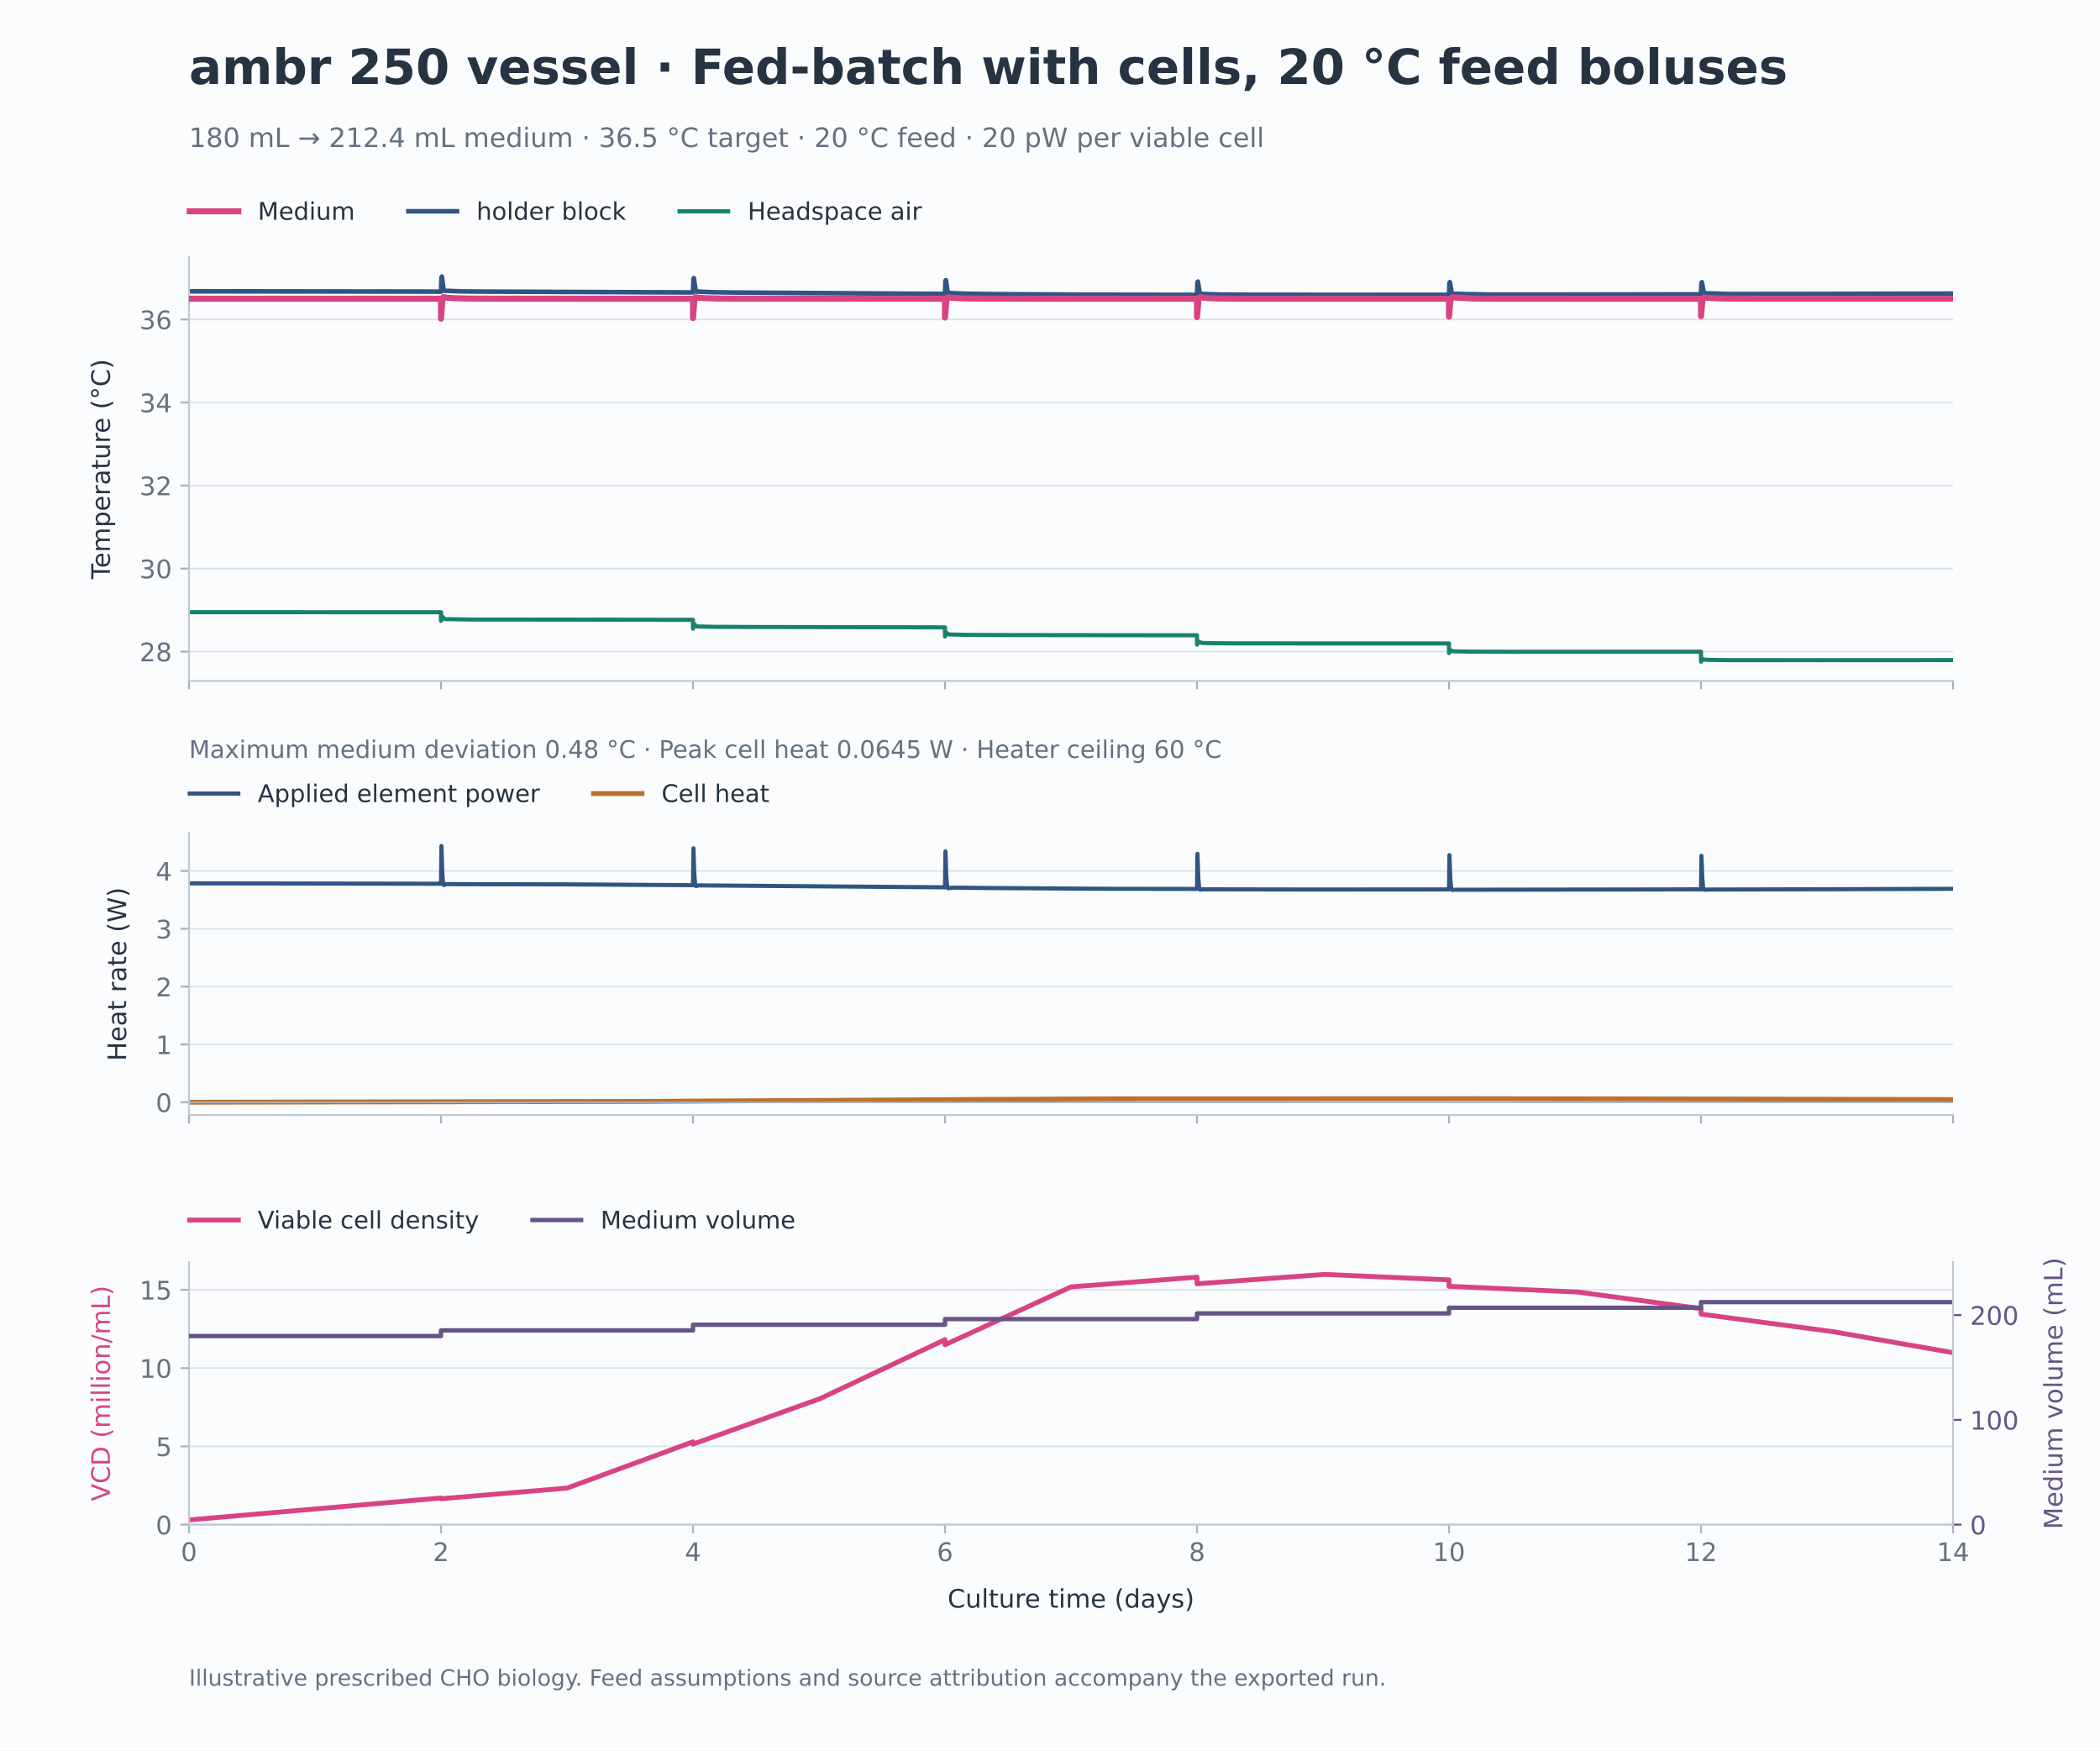
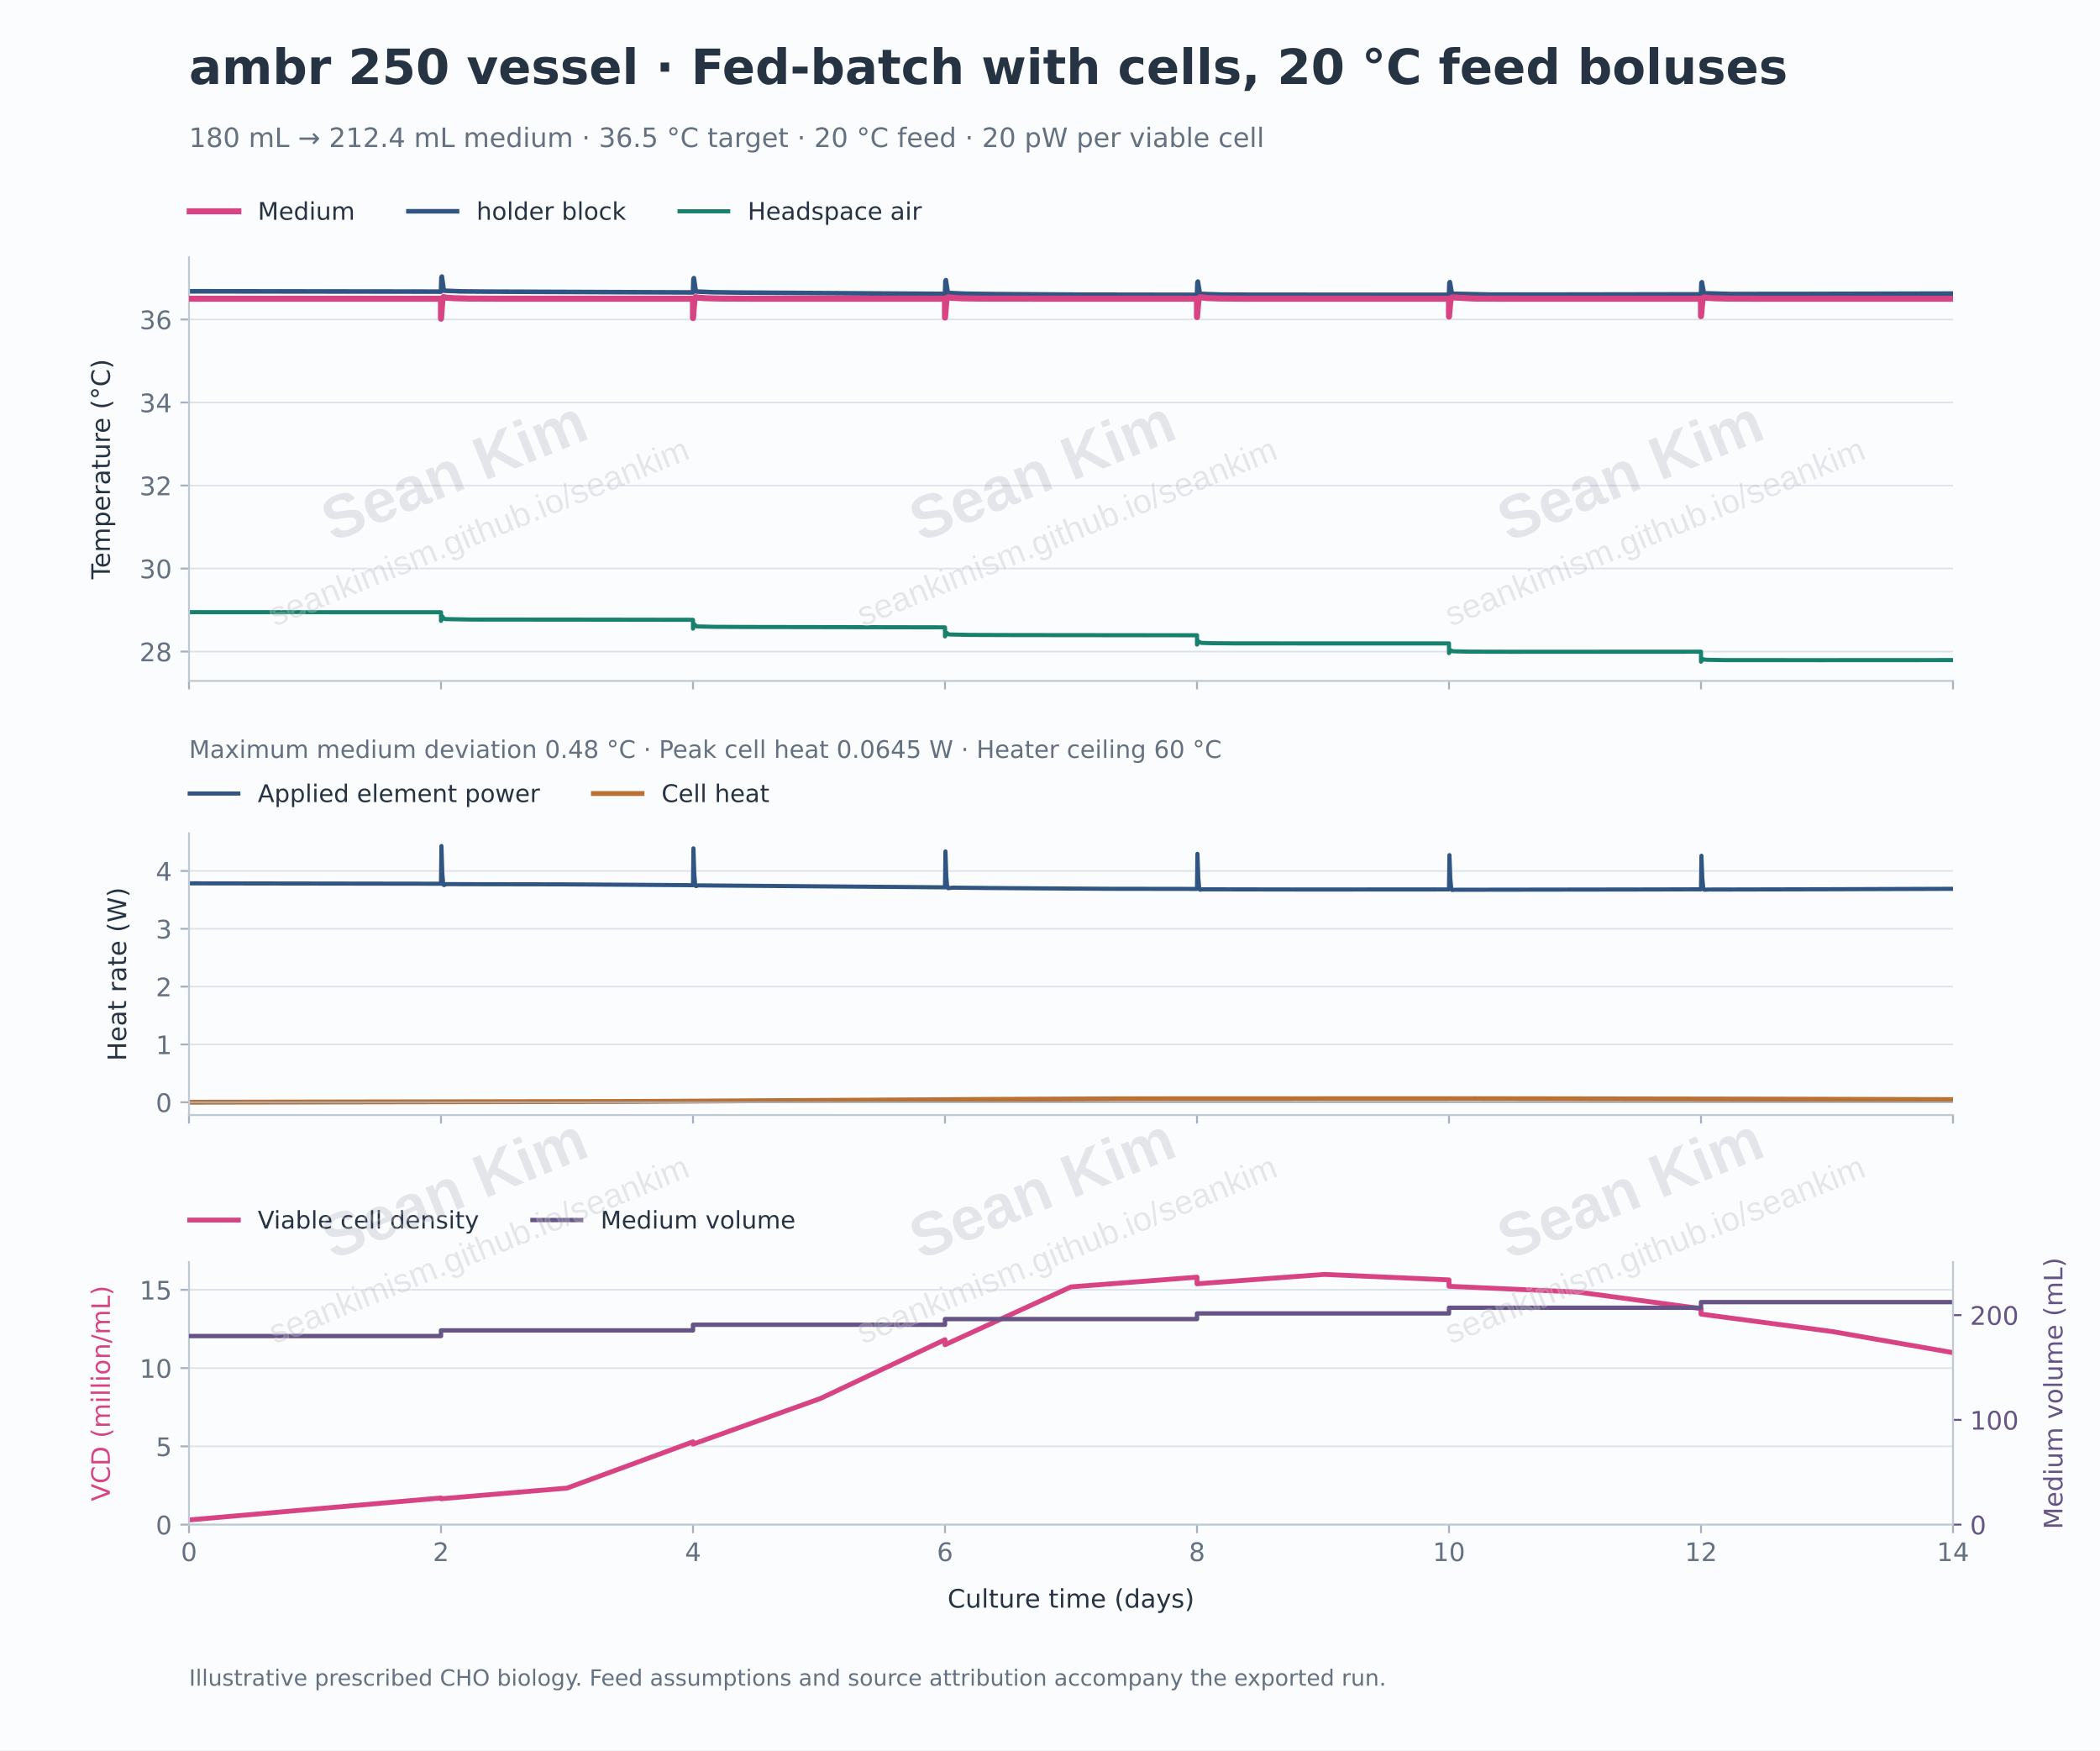
<svg xmlns="http://www.w3.org/2000/svg" xmlns:xlink="http://www.w3.org/1999/xlink" width="864pt" height="720pt" viewBox="0 0 864 720" version="1.1">
  <defs>
    <style type="text/css">*{stroke-linejoin: round; stroke-linecap: butt}</style>
  </defs>
  <g id="figure_1">
    <g id="patch_1">
      <path d="M 0 720  L 864 720  L 864 0  L 0 0  z " style="fill: #fbfcfe" />
    </g>
    <g id="axes_1">
      <g id="patch_2">
        <path d="M 77.76 280.08  L 803.52 280.08  L 803.52 105.84  L 77.76 105.84  z " style="fill: #fbfcfe" />
      </g>
      <g id="matplotlib.axis_1">
        <g id="xtick_1">
          <g id="line2d_1">
            <defs>
              <path id="m15011fc9f8" d="M 0 0  L 0 3.5  " style="stroke: #a5b2bf; stroke-width: 0.8" />
            </defs>
            <g>
              <use xlink:href="#m15011fc9f8" x="77.76" y="280.08" style="fill: #a5b2bf; stroke: #a5b2bf; stroke-width: 0.8" />
            </g>
          </g>
        </g>
        <g id="xtick_2">
          <g id="line2d_2">
            <g>
              <use xlink:href="#m15011fc9f8" x="181.44" y="280.08" style="fill: #a5b2bf; stroke: #a5b2bf; stroke-width: 0.8" />
            </g>
          </g>
        </g>
        <g id="xtick_3">
          <g id="line2d_3">
            <g>
              <use xlink:href="#m15011fc9f8" x="285.12" y="280.08" style="fill: #a5b2bf; stroke: #a5b2bf; stroke-width: 0.8" />
            </g>
          </g>
        </g>
        <g id="xtick_4">
          <g id="line2d_4">
            <g>
              <use xlink:href="#m15011fc9f8" x="388.8" y="280.08" style="fill: #a5b2bf; stroke: #a5b2bf; stroke-width: 0.8" />
            </g>
          </g>
        </g>
        <g id="xtick_5">
          <g id="line2d_5">
            <g>
              <use xlink:href="#m15011fc9f8" x="492.48" y="280.08" style="fill: #a5b2bf; stroke: #a5b2bf; stroke-width: 0.8" />
            </g>
          </g>
        </g>
        <g id="xtick_6">
          <g id="line2d_6">
            <g>
              <use xlink:href="#m15011fc9f8" x="596.16" y="280.08" style="fill: #a5b2bf; stroke: #a5b2bf; stroke-width: 0.8" />
            </g>
          </g>
        </g>
        <g id="xtick_7">
          <g id="line2d_7">
            <g>
              <use xlink:href="#m15011fc9f8" x="699.84" y="280.08" style="fill: #a5b2bf; stroke: #a5b2bf; stroke-width: 0.8" />
            </g>
          </g>
        </g>
        <g id="xtick_8">
          <g id="line2d_8">
            <g>
              <use xlink:href="#m15011fc9f8" x="803.52" y="280.08" style="fill: #a5b2bf; stroke: #a5b2bf; stroke-width: 0.8" />
            </g>
          </g>
        </g>
      </g>
      <g id="matplotlib.axis_2">
        <g id="ytick_1">
          <g id="line2d_9">
            <path d="M 77.76 268.016  L 803.52 268.016  " clip-path="url(#p68a8858a9b)" style="fill: none; stroke: #dbe2e9; stroke-width: 0.65; stroke-linecap: square" />
          </g>
          <g id="line2d_10">
            <defs>
              <path id="m3031404c90" d="M 0 0  L -3.5 0  " style="stroke: #a5b2bf; stroke-width: 0.8" />
            </defs>
            <g>
              <use xlink:href="#m3031404c90" x="77.76" y="268.016" style="fill: #a5b2bf; stroke: #a5b2bf; stroke-width: 0.8" />
            </g>
          </g>
          <g id="text_1">
            <text style="font-size: 10.5px; font-family: 'DejaVu Sans'; text-anchor: end; fill: #647180" x="70.76" y="272.005" transform="rotate(-0 70.76 272.0048)">28</text>
          </g>
        </g>
        <g id="ytick_2">
          <g id="line2d_11">
            <path d="M 77.76 233.864  L 803.52 233.864  " clip-path="url(#p68a8858a9b)" style="fill: none; stroke: #dbe2e9; stroke-width: 0.65; stroke-linecap: square" />
          </g>
          <g id="line2d_12">
            <g>
              <use xlink:href="#m3031404c90" x="77.76" y="233.864" style="fill: #a5b2bf; stroke: #a5b2bf; stroke-width: 0.8" />
            </g>
          </g>
          <g id="text_2">
            <text style="font-size: 10.5px; font-family: 'DejaVu Sans'; text-anchor: end; fill: #647180" x="70.76" y="237.853" transform="rotate(-0 70.76 237.8529)">30</text>
          </g>
        </g>
        <g id="ytick_3">
          <g id="line2d_13">
            <path d="M 77.76 199.712  L 803.52 199.712  " clip-path="url(#p68a8858a9b)" style="fill: none; stroke: #dbe2e9; stroke-width: 0.65; stroke-linecap: square" />
          </g>
          <g id="line2d_14">
            <g>
              <use xlink:href="#m3031404c90" x="77.76" y="199.712" style="fill: #a5b2bf; stroke: #a5b2bf; stroke-width: 0.8" />
            </g>
          </g>
          <g id="text_3">
            <text style="font-size: 10.5px; font-family: 'DejaVu Sans'; text-anchor: end; fill: #647180" x="70.76" y="203.701" transform="rotate(-0 70.76 203.701)">32</text>
          </g>
        </g>
        <g id="ytick_4">
          <g id="line2d_15">
            <path d="M 77.76 165.56  L 803.52 165.56  " clip-path="url(#p68a8858a9b)" style="fill: none; stroke: #dbe2e9; stroke-width: 0.65; stroke-linecap: square" />
          </g>
          <g id="line2d_16">
            <g>
              <use xlink:href="#m3031404c90" x="77.76" y="165.56" style="fill: #a5b2bf; stroke: #a5b2bf; stroke-width: 0.8" />
            </g>
          </g>
          <g id="text_4">
            <text style="font-size: 10.5px; font-family: 'DejaVu Sans'; text-anchor: end; fill: #647180" x="70.76" y="169.549" transform="rotate(-0 70.76 169.5491)">34</text>
          </g>
        </g>
        <g id="ytick_5">
          <g id="line2d_17">
            <path d="M 77.76 131.408  L 803.52 131.408  " clip-path="url(#p68a8858a9b)" style="fill: none; stroke: #dbe2e9; stroke-width: 0.65; stroke-linecap: square" />
          </g>
          <g id="line2d_18">
            <g>
              <use xlink:href="#m3031404c90" x="77.76" y="131.408" style="fill: #a5b2bf; stroke: #a5b2bf; stroke-width: 0.8" />
            </g>
          </g>
          <g id="text_5">
            <text style="font-size: 10.5px; font-family: 'DejaVu Sans'; text-anchor: end; fill: #647180" x="70.76" y="135.397" transform="rotate(-0 70.76 135.3972)">36</text>
          </g>
        </g>
        <g id="text_6">
          <text style="font-size: 10.5px; font-family: 'DejaVu Sans'; text-anchor: middle; fill: #263342" x="45.215" y="192.96" transform="rotate(-90 45.21508 192.96)">Temperature (°C)</text>
        </g>
      </g>
      <g id="line2d_19">
        <path d="M 77.76 119.813  L 167.4 119.924  L 181.443 119.955  L 181.62 114.163  L 181.8 113.76  L 182.52 119.101  L 182.88 119.605  L 183.42 119.605  L 184.68 119.653  L 189.54 119.849  L 200.34 119.95  L 285.123 120.285  L 285.3 114.786  L 285.48 114.411  L 286.2 119.417  L 286.56 119.918  L 287.1 119.945  L 288.36 119.998  L 293.22 120.201  L 302.4 120.329  L 388.803 120.894  L 388.98 115.591  L 389.16 115.235  L 389.88 119.971  L 390.24 120.471  L 390.78 120.525  L 392.58 120.623  L 397.44 120.819  L 409.32 120.976  L 445.5 121.21  L 492.483 121.28  L 492.66 116.164  L 492.84 115.826  L 493.56 120.304  L 493.92 120.8  L 494.46 120.877  L 496.8 121.002  L 502.2 121.162  L 513.54 121.236  L 559.44 121.27  L 596.163 121.258  L 596.34 116.362  L 596.52 116.043  L 597.24 120.266  L 597.6 120.756  L 598.14 120.848  L 612.9 121.169  L 645.3 121.162  L 699.843 121.07  L 700.02 116.385  L 700.2 116.086  L 700.92 120.064  L 701.28 120.544  L 701.82 120.654  L 712.26 120.94  L 740.34 120.918  L 803.52 120.759  L 803.52 120.759  " clip-path="url(#p68a8858a9b)" style="fill: none; stroke: #305582; stroke-width: 1.9; stroke-linecap: square" />
      </g>
      <g id="line2d_20">
        <path d="M 77.76 251.795  L 181.44 251.836  L 181.443 255.362  L 181.8 253.633  L 181.98 253.564  L 182.7 254.521  L 183.24 254.642  L 193.86 254.833  L 245.16 254.884  L 285.12 254.949  L 285.123 258.571  L 285.48 256.863  L 285.66 256.756  L 286.38 257.548  L 286.92 257.666  L 293.76 257.826  L 307.26 257.891  L 369.36 258.002  L 388.8 258.042  L 388.803 261.768  L 389.34 260.209  L 390.24 260.921  L 390.96 260.985  L 399.06 261.158  L 417.42 261.223  L 471.96 261.284  L 492.48 261.289  L 492.483 265.128  L 492.66 264.729  L 492.84 263.979  L 493.02 263.815  L 494.28 264.435  L 498.42 264.561  L 508.14 264.638  L 549.72 264.659  L 596.16 264.652  L 596.163 268.617  L 596.34 268.304  L 596.52 267.594  L 596.7 267.403  L 597.06 267.589  L 597.6 267.838  L 598.32 267.903  L 604.8 268.045  L 620.46 268.084  L 654.48 268.081  L 699.84 268.058  L 699.843 272.16  L 700.02 271.912  L 700.2 271.234  L 700.38 271.016  L 700.74 271.118  L 701.28 271.318  L 702.54 271.4  L 710.1 271.528  L 748.98 271.54  L 803.52 271.509  L 803.52 271.509  " clip-path="url(#p68a8858a9b)" style="fill: none; stroke: #17816d; stroke-width: 1.7; stroke-linecap: square" />
      </g>
      <g id="line2d_21">
        <path d="M 77.76 122.87  L 803.52 122.87  " clip-path="url(#p68a8858a9b)" style="fill: none; stroke-dasharray: 4.5,3.6; stroke-dashoffset: 0; stroke: #263342; stroke-opacity: 0.65; stroke-width: 0.9" />
      </g>
      <g id="patch_3">
        <path d="M 77.76 280.08  L 77.76 105.84  " style="fill: none; stroke: #bfc9d2; stroke-width: 0.8; stroke-linejoin: miter; stroke-linecap: square" />
      </g>
      <g id="patch_4">
        <path d="M 77.76 280.08  L 803.52 280.08  " style="fill: none; stroke: #bfc9d2; stroke-width: 0.8; stroke-linejoin: miter; stroke-linecap: square" />
      </g>
      <g id="line2d_22">
        <path d="M 77.76 122.87  L 181.437 122.867  L 181.44 131.073  L 181.443 130.998  L 181.98 123.876  L 182.34 122.317  L 182.52 122.17  L 183.06 122.318  L 183.6 122.44  L 186.84 122.66  L 192.78 122.812  L 205.74 122.865  L 285.117 122.858  L 285.12 130.833  L 285.123 130.761  L 285.66 123.934  L 286.02 122.406  L 286.2 122.242  L 286.56 122.284  L 287.28 122.455  L 290.52 122.665  L 296.46 122.807  L 308.88 122.856  L 388.797 122.855  L 388.8 130.611  L 388.803 130.539  L 389.34 123.954  L 389.7 122.445  L 390.06 122.243  L 391.5 122.489  L 395.82 122.716  L 403.38 122.829  L 424.98 122.855  L 492.477 122.868  L 492.48 130.414  L 492.483 130.346  L 493.02 123.988  L 493.38 122.499  L 493.74 122.269  L 496.8 122.605  L 501.66 122.78  L 511.38 122.858  L 596.157 122.872  L 596.16 130.221  L 596.163 130.155  L 596.7 124.028  L 597.06 122.564  L 597.42 122.308  L 606.42 122.803  L 617.22 122.865  L 655.02 122.873  L 699.837 122.875  L 699.84 130.037  L 699.843 129.974  L 700.38 124.065  L 700.74 122.628  L 701.1 122.347  L 702 122.457  L 705.24 122.677  L 711.18 122.822  L 723.6 122.872  L 803.52 122.875  L 803.52 122.875  " clip-path="url(#p68a8858a9b)" style="fill: none; stroke: #d84384; stroke-width: 2.5; stroke-linecap: square" />
      </g>
      <g id="legend_1">
        <g id="line2d_23">
          <path d="M 78.051 86.904  L 88.051 86.904  L 98.051 86.904  " style="fill: none; stroke: #d84384; stroke-width: 2.5; stroke-linecap: square" />
        </g>
        <g id="text_7">
          <text style="font-size: 10px; font-family: 'DejaVu Sans'; text-anchor: start; fill: #263342" x="106.051" y="90.404" transform="rotate(-0 106.0509 90.40431)">Medium</text>
        </g>
        <g id="line2d_24">
          <path d="M 168.037 86.904  L 178.037 86.904  L 188.037 86.904  " style="fill: none; stroke: #305582; stroke-width: 1.9; stroke-linecap: square" />
        </g>
        <g id="text_8">
          <text style="font-size: 10px; font-family: 'DejaVu Sans'; text-anchor: start; fill: #263342" x="196.037" y="90.404" transform="rotate(-0 196.0368 90.40431)">holder block</text>
        </g>
        <g id="line2d_25">
          <path d="M 279.596 86.904  L 289.596 86.904  L 299.596 86.904  " style="fill: none; stroke: #17816d; stroke-width: 1.7; stroke-linecap: square" />
        </g>
        <g id="text_9">
          <text style="font-size: 10px; font-family: 'DejaVu Sans'; text-anchor: start; fill: #263342" x="307.596" y="90.404" transform="rotate(-0 307.5962 90.40431)">Headspace air</text>
        </g>
      </g>
    </g>
    <g id="axes_2">
      <g id="patch_5">
        <path d="M 77.76 458.64  L 803.52 458.64  L 803.52 342.72  L 77.76 342.72  z " style="fill: #fbfcfe" />
      </g>
      <g id="matplotlib.axis_3">
        <g id="xtick_9">
          <g id="line2d_26">
            <g>
              <use xlink:href="#m15011fc9f8" x="77.76" y="458.64" style="fill: #a5b2bf; stroke: #a5b2bf; stroke-width: 0.8" />
            </g>
          </g>
        </g>
        <g id="xtick_10">
          <g id="line2d_27">
            <g>
              <use xlink:href="#m15011fc9f8" x="181.44" y="458.64" style="fill: #a5b2bf; stroke: #a5b2bf; stroke-width: 0.8" />
            </g>
          </g>
        </g>
        <g id="xtick_11">
          <g id="line2d_28">
            <g>
              <use xlink:href="#m15011fc9f8" x="285.12" y="458.64" style="fill: #a5b2bf; stroke: #a5b2bf; stroke-width: 0.8" />
            </g>
          </g>
        </g>
        <g id="xtick_12">
          <g id="line2d_29">
            <g>
              <use xlink:href="#m15011fc9f8" x="388.8" y="458.64" style="fill: #a5b2bf; stroke: #a5b2bf; stroke-width: 0.8" />
            </g>
          </g>
        </g>
        <g id="xtick_13">
          <g id="line2d_30">
            <g>
              <use xlink:href="#m15011fc9f8" x="492.48" y="458.64" style="fill: #a5b2bf; stroke: #a5b2bf; stroke-width: 0.8" />
            </g>
          </g>
        </g>
        <g id="xtick_14">
          <g id="line2d_31">
            <g>
              <use xlink:href="#m15011fc9f8" x="596.16" y="458.64" style="fill: #a5b2bf; stroke: #a5b2bf; stroke-width: 0.8" />
            </g>
          </g>
        </g>
        <g id="xtick_15">
          <g id="line2d_32">
            <g>
              <use xlink:href="#m15011fc9f8" x="699.84" y="458.64" style="fill: #a5b2bf; stroke: #a5b2bf; stroke-width: 0.8" />
            </g>
          </g>
        </g>
        <g id="xtick_16">
          <g id="line2d_33">
            <g>
              <use xlink:href="#m15011fc9f8" x="803.52" y="458.64" style="fill: #a5b2bf; stroke: #a5b2bf; stroke-width: 0.8" />
            </g>
          </g>
        </g>
      </g>
      <g id="matplotlib.axis_4">
        <g id="ytick_6">
          <g id="line2d_34">
            <path d="M 77.76 453.397  L 803.52 453.397  " clip-path="url(#p025f0729fe)" style="fill: none; stroke: #dbe2e9; stroke-width: 0.65; stroke-linecap: square" />
          </g>
          <g id="line2d_35">
            <g>
              <use xlink:href="#m3031404c90" x="77.76" y="453.397" style="fill: #a5b2bf; stroke: #a5b2bf; stroke-width: 0.8" />
            </g>
          </g>
          <g id="text_10">
            <text style="font-size: 10.5px; font-family: 'DejaVu Sans'; text-anchor: end; fill: #647180" x="70.76" y="457.386" transform="rotate(-0 70.76 457.3858)">0</text>
          </g>
        </g>
        <g id="ytick_7">
          <g id="line2d_36">
            <path d="M 77.76 429.606  L 803.52 429.606  " clip-path="url(#p025f0729fe)" style="fill: none; stroke: #dbe2e9; stroke-width: 0.65; stroke-linecap: square" />
          </g>
          <g id="line2d_37">
            <g>
              <use xlink:href="#m3031404c90" x="77.76" y="429.606" style="fill: #a5b2bf; stroke: #a5b2bf; stroke-width: 0.8" />
            </g>
          </g>
          <g id="text_11">
            <text style="font-size: 10.5px; font-family: 'DejaVu Sans'; text-anchor: end; fill: #647180" x="70.76" y="433.596" transform="rotate(-0 70.76 433.5955)">1</text>
          </g>
        </g>
        <g id="ytick_8">
          <g id="line2d_38">
            <path d="M 77.76 405.816  L 803.52 405.816  " clip-path="url(#p025f0729fe)" style="fill: none; stroke: #dbe2e9; stroke-width: 0.65; stroke-linecap: square" />
          </g>
          <g id="line2d_39">
            <g>
              <use xlink:href="#m3031404c90" x="77.76" y="405.816" style="fill: #a5b2bf; stroke: #a5b2bf; stroke-width: 0.8" />
            </g>
          </g>
          <g id="text_12">
            <text style="font-size: 10.5px; font-family: 'DejaVu Sans'; text-anchor: end; fill: #647180" x="70.76" y="409.805" transform="rotate(-0 70.76 409.8053)">2</text>
          </g>
        </g>
        <g id="ytick_9">
          <g id="line2d_40">
            <path d="M 77.76 382.026  L 803.52 382.026  " clip-path="url(#p025f0729fe)" style="fill: none; stroke: #dbe2e9; stroke-width: 0.65; stroke-linecap: square" />
          </g>
          <g id="line2d_41">
            <g>
              <use xlink:href="#m3031404c90" x="77.76" y="382.026" style="fill: #a5b2bf; stroke: #a5b2bf; stroke-width: 0.8" />
            </g>
          </g>
          <g id="text_13">
            <text style="font-size: 10.5px; font-family: 'DejaVu Sans'; text-anchor: end; fill: #647180" x="70.76" y="386.015" transform="rotate(-0 70.76 386.015)">3</text>
          </g>
        </g>
        <g id="ytick_10">
          <g id="line2d_42">
            <path d="M 77.76 358.236  L 803.52 358.236  " clip-path="url(#p025f0729fe)" style="fill: none; stroke: #dbe2e9; stroke-width: 0.65; stroke-linecap: square" />
          </g>
          <g id="line2d_43">
            <g>
              <use xlink:href="#m3031404c90" x="77.76" y="358.236" style="fill: #a5b2bf; stroke: #a5b2bf; stroke-width: 0.8" />
            </g>
          </g>
          <g id="text_14">
            <text style="font-size: 10.5px; font-family: 'DejaVu Sans'; text-anchor: end; fill: #647180" x="70.76" y="362.225" transform="rotate(-0 70.76 362.2247)">4</text>
          </g>
        </g>
        <g id="text_15">
          <text style="font-size: 10.5px; font-family: 'DejaVu Sans'; text-anchor: middle; fill: #263342" x="51.896" y="400.68" transform="rotate(-90 51.8957 400.68)">Heat rate (W)</text>
        </g>
      </g>
      <g id="line2d_44">
        <path d="M 77.76 363.343  L 149.58 363.453  L 181.443 363.503  L 181.62 347.989  L 181.98 359.249  L 182.34 363.488  L 182.52 363.979  L 182.7 364.038  L 183.6 363.655  L 191.7 363.691  L 231.66 363.757  L 249.48 363.867  L 285.123 364.105  L 285.3 348.955  L 285.66 359.713  L 286.02 363.845  L 286.2 364.371  L 286.38 364.473  L 287.28 364.178  L 292.14 364.219  L 388.803 364.982  L 388.98 350.202  L 389.34 360.565  L 389.7 364.628  L 389.88 365.187  L 390.06 365.33  L 392.04 365.113  L 406.62 365.263  L 455.22 365.584  L 492.483 365.639  L 492.66 351.208  L 493.02 361.197  L 493.38 365.187  L 493.56 365.772  L 493.74 365.953  L 494.1 365.91  L 494.64 365.803  L 498.42 365.806  L 539.46 365.877  L 596.163 365.839  L 596.34 351.734  L 596.7 361.335  L 597.06 365.239  L 597.24 365.846  L 597.42 366.06  L 597.78 366.067  L 598.32 365.979  L 602.1 365.97  L 678.24 365.86  L 699.843 365.803  L 700.02 352.005  L 700.38 361.236  L 700.74 365.051  L 701.1 365.922  L 701.46 365.975  L 702.54 365.889  L 750.6 365.779  L 803.52 365.594  L 803.52 365.594  " clip-path="url(#p025f0729fe)" style="fill: none; stroke: #305582; stroke-width: 1.7; stroke-linecap: square" />
      </g>
      <g id="line2d_45">
        <path d="M 77.76 453.371  L 261.9 453.047  L 405 452.216  L 460.62 451.957  L 606.96 451.904  L 726.84 452.093  L 803.52 452.286  L 803.52 452.286  " clip-path="url(#p025f0729fe)" style="fill: none; stroke: #bc7134; stroke-width: 2; stroke-linecap: square" />
      </g>
      <g id="line2d_46">
        <path d="M 77.76 453.397  L 803.52 453.397  " clip-path="url(#p025f0729fe)" style="fill: none; stroke: #a5b2bf; stroke-width: 0.65; stroke-linecap: square" />
      </g>
      <g id="patch_6">
        <path d="M 77.76 458.64  L 77.76 342.72  " style="fill: none; stroke: #bfc9d2; stroke-width: 0.8; stroke-linejoin: miter; stroke-linecap: square" />
      </g>
      <g id="patch_7">
        <path d="M 77.76 458.64  L 803.52 458.64  " style="fill: none; stroke: #bfc9d2; stroke-width: 0.8; stroke-linejoin: miter; stroke-linecap: square" />
      </g>
      <g id="legend_2">
        <g id="line2d_47">
          <path d="M 78.051 326.402  L 88.051 326.402  L 98.051 326.402  " style="fill: none; stroke: #305582; stroke-width: 1.7; stroke-linecap: square" />
        </g>
        <g id="text_16">
          <text style="font-size: 10px; font-family: 'DejaVu Sans'; text-anchor: start; fill: #263342" x="106.051" y="329.902" transform="rotate(-0 106.0509 329.9015)">Applied element power</text>
        </g>
        <g id="line2d_48">
          <path d="M 244.148 326.402  L 254.148 326.402  L 264.148 326.402  " style="fill: none; stroke: #bc7134; stroke-width: 2; stroke-linecap: square" />
        </g>
        <g id="text_17">
          <text style="font-size: 10px; font-family: 'DejaVu Sans'; text-anchor: start; fill: #263342" x="272.148" y="329.902" transform="rotate(-0 272.1478 329.9015)">Cell heat</text>
        </g>
      </g>
    </g>
    <g id="axes_3">
      <g id="patch_8">
        <path d="M 77.76 627.12  L 803.52 627.12  L 803.52 519.12  L 77.76 519.12  z " style="fill: #fbfcfe" />
      </g>
      <g id="matplotlib.axis_5">
        <g id="xtick_17">
          <g id="line2d_49">
            <g>
              <use xlink:href="#m15011fc9f8" x="77.76" y="627.12" style="fill: #a5b2bf; stroke: #a5b2bf; stroke-width: 0.8" />
            </g>
          </g>
          <g id="text_18">
            <text style="font-size: 10.5px; font-family: 'DejaVu Sans'; text-anchor: middle; fill: #647180" x="77.76" y="642.098" transform="rotate(-0 77.76 642.0984)">0</text>
          </g>
        </g>
        <g id="xtick_18">
          <g id="line2d_50">
            <g>
              <use xlink:href="#m15011fc9f8" x="181.44" y="627.12" style="fill: #a5b2bf; stroke: #a5b2bf; stroke-width: 0.8" />
            </g>
          </g>
          <g id="text_19">
            <text style="font-size: 10.5px; font-family: 'DejaVu Sans'; text-anchor: middle; fill: #647180" x="181.44" y="642.098" transform="rotate(-0 181.44 642.0984)">2</text>
          </g>
        </g>
        <g id="xtick_19">
          <g id="line2d_51">
            <g>
              <use xlink:href="#m15011fc9f8" x="285.12" y="627.12" style="fill: #a5b2bf; stroke: #a5b2bf; stroke-width: 0.8" />
            </g>
          </g>
          <g id="text_20">
            <text style="font-size: 10.5px; font-family: 'DejaVu Sans'; text-anchor: middle; fill: #647180" x="285.12" y="642.098" transform="rotate(-0 285.12 642.0984)">4</text>
          </g>
        </g>
        <g id="xtick_20">
          <g id="line2d_52">
            <g>
              <use xlink:href="#m15011fc9f8" x="388.8" y="627.12" style="fill: #a5b2bf; stroke: #a5b2bf; stroke-width: 0.8" />
            </g>
          </g>
          <g id="text_21">
            <text style="font-size: 10.5px; font-family: 'DejaVu Sans'; text-anchor: middle; fill: #647180" x="388.8" y="642.098" transform="rotate(-0 388.8 642.0984)">6</text>
          </g>
        </g>
        <g id="xtick_21">
          <g id="line2d_53">
            <g>
              <use xlink:href="#m15011fc9f8" x="492.48" y="627.12" style="fill: #a5b2bf; stroke: #a5b2bf; stroke-width: 0.8" />
            </g>
          </g>
          <g id="text_22">
            <text style="font-size: 10.5px; font-family: 'DejaVu Sans'; text-anchor: middle; fill: #647180" x="492.48" y="642.098" transform="rotate(-0 492.48 642.0984)">8</text>
          </g>
        </g>
        <g id="xtick_22">
          <g id="line2d_54">
            <g>
              <use xlink:href="#m15011fc9f8" x="596.16" y="627.12" style="fill: #a5b2bf; stroke: #a5b2bf; stroke-width: 0.8" />
            </g>
          </g>
          <g id="text_23">
            <text style="font-size: 10.5px; font-family: 'DejaVu Sans'; text-anchor: middle; fill: #647180" x="596.16" y="642.098" transform="rotate(-0 596.16 642.0984)">10</text>
          </g>
        </g>
        <g id="xtick_23">
          <g id="line2d_55">
            <g>
              <use xlink:href="#m15011fc9f8" x="699.84" y="627.12" style="fill: #a5b2bf; stroke: #a5b2bf; stroke-width: 0.8" />
            </g>
          </g>
          <g id="text_24">
            <text style="font-size: 10.5px; font-family: 'DejaVu Sans'; text-anchor: middle; fill: #647180" x="699.84" y="642.098" transform="rotate(-0 699.84 642.0984)">12</text>
          </g>
        </g>
        <g id="xtick_24">
          <g id="line2d_56">
            <g>
              <use xlink:href="#m15011fc9f8" x="803.52" y="627.12" style="fill: #a5b2bf; stroke: #a5b2bf; stroke-width: 0.8" />
            </g>
          </g>
          <g id="text_25">
            <text style="font-size: 10.5px; font-family: 'DejaVu Sans'; text-anchor: middle; fill: #647180" x="803.52" y="642.098" transform="rotate(-0 803.52 642.0984)">14</text>
          </g>
        </g>
        <g id="text_26">
          <text style="font-size: 10.5px; font-family: 'DejaVu Sans'; text-anchor: middle; fill: #263342" x="440.64" y="661.26" transform="rotate(-0 440.64 661.2604)">Culture time (days)</text>
        </g>
      </g>
      <g id="matplotlib.axis_6">
        <g id="ytick_11">
          <g id="line2d_57">
            <path d="M 77.76 627.12  L 803.52 627.12  " clip-path="url(#p062a30b575)" style="fill: none; stroke: #dbe2e9; stroke-width: 0.65; stroke-linecap: square" />
          </g>
          <g id="line2d_58">
            <g>
              <use xlink:href="#m3031404c90" x="77.76" y="627.12" style="fill: #a5b2bf; stroke: #a5b2bf; stroke-width: 0.8" />
            </g>
          </g>
          <g id="text_27">
            <text style="font-size: 10.5px; font-family: 'DejaVu Sans'; text-anchor: end; fill: #647180" x="70.76" y="631.109" transform="rotate(-0 70.76 631.1092)">0</text>
          </g>
        </g>
        <g id="ytick_12">
          <g id="line2d_59">
            <path d="M 77.76 594.923  L 803.52 594.923  " clip-path="url(#p062a30b575)" style="fill: none; stroke: #dbe2e9; stroke-width: 0.65; stroke-linecap: square" />
          </g>
          <g id="line2d_60">
            <g>
              <use xlink:href="#m3031404c90" x="77.76" y="594.923" style="fill: #a5b2bf; stroke: #a5b2bf; stroke-width: 0.8" />
            </g>
          </g>
          <g id="text_28">
            <text style="font-size: 10.5px; font-family: 'DejaVu Sans'; text-anchor: end; fill: #647180" x="70.76" y="598.912" transform="rotate(-0 70.76 598.912)">5</text>
          </g>
        </g>
        <g id="ytick_13">
          <g id="line2d_61">
            <path d="M 77.76 562.726  L 803.52 562.726  " clip-path="url(#p062a30b575)" style="fill: none; stroke: #dbe2e9; stroke-width: 0.65; stroke-linecap: square" />
          </g>
          <g id="line2d_62">
            <g>
              <use xlink:href="#m3031404c90" x="77.76" y="562.726" style="fill: #a5b2bf; stroke: #a5b2bf; stroke-width: 0.8" />
            </g>
          </g>
          <g id="text_29">
            <text style="font-size: 10.5px; font-family: 'DejaVu Sans'; text-anchor: end; fill: #647180" x="70.76" y="566.715" transform="rotate(-0 70.76 566.7148)">10</text>
          </g>
        </g>
        <g id="ytick_14">
          <g id="line2d_63">
            <path d="M 77.76 530.528  L 803.52 530.528  " clip-path="url(#p062a30b575)" style="fill: none; stroke: #dbe2e9; stroke-width: 0.65; stroke-linecap: square" />
          </g>
          <g id="line2d_64">
            <g>
              <use xlink:href="#m3031404c90" x="77.76" y="530.528" style="fill: #a5b2bf; stroke: #a5b2bf; stroke-width: 0.8" />
            </g>
          </g>
          <g id="text_30">
            <text style="font-size: 10.5px; font-family: 'DejaVu Sans'; text-anchor: end; fill: #647180" x="70.76" y="534.518" transform="rotate(-0 70.76 534.5175)">15</text>
          </g>
        </g>
        <g id="text_31">
          <text style="font-size: 10.5px; font-family: 'DejaVu Sans'; text-anchor: middle; fill: #d84384" x="45.215" y="573.12" transform="rotate(-90 45.21508 573.12)">VCD (million/mL)</text>
        </g>
      </g>
      <g id="line2d_65">
        <path d="M 77.76 625.188  L 181.437 616.157  L 181.44 616.476  L 181.443 616.475  L 233.28 612.091  L 285.117 593.051  L 285.12 594.014  L 285.123 594.013  L 337.5 575.257  L 388.797 551.038  L 388.8 553.13  L 388.803 553.129  L 440.64 529.328  L 492.477 525.333  L 492.48 528.059  L 492.483 528.059  L 544.86 524.195  L 596.157 526.454  L 596.163 529.08  L 649.08 531.449  L 699.837 538.273  L 699.843 540.532  L 753.84 547.701  L 803.52 556.381  L 803.52 556.381  " clip-path="url(#p062a30b575)" style="fill: none; stroke: #d84384; stroke-width: 2; stroke-linecap: square" />
      </g>
      <g id="patch_9">
        <path d="M 77.76 627.12  L 77.76 519.12  " style="fill: none; stroke: #bfc9d2; stroke-width: 0.8; stroke-linejoin: miter; stroke-linecap: square" />
      </g>
      <g id="patch_10">
        <path d="M 77.76 627.12  L 803.52 627.12  " style="fill: none; stroke: #bfc9d2; stroke-width: 0.8; stroke-linejoin: miter; stroke-linecap: square" />
      </g>
      <g id="legend_3">
        <g id="line2d_66">
          <path d="M 78.051 501.84  L 88.051 501.84  L 98.051 501.84  " style="fill: none; stroke: #d84384; stroke-width: 2; stroke-linecap: square" />
        </g>
        <g id="text_32">
          <text style="font-size: 10px; font-family: 'DejaVu Sans'; text-anchor: start; fill: #263342" x="106.051" y="505.34" transform="rotate(-0 106.0509 505.3403)">Viable cell density</text>
        </g>
        <g id="line2d_67">
          <path d="M 219.082 501.84  L 229.082 501.84  L 229.082 501.84  L 239.082 501.84  L 239.082 501.84  " style="fill: none; stroke: #665486; stroke-width: 1.8; stroke-linecap: square" />
        </g>
        <g id="text_33">
          <text style="font-size: 10px; font-family: 'DejaVu Sans'; text-anchor: start; fill: #263342" x="247.082" y="505.34" transform="rotate(-0 247.0821 505.3403)">Medium volume</text>
        </g>
      </g>
    </g>
    <g id="axes_4">
      <g id="matplotlib.axis_7">
        <g id="ytick_15">
          <g id="line2d_68">
            <defs>
              <path id="m7083d74af2" d="M 0 0  L 3.5 0  " style="stroke: #665486; stroke-width: 0.8" />
            </defs>
            <g>
              <use xlink:href="#m7083d74af2" x="803.52" y="627.12" style="fill: #665486; stroke: #665486; stroke-width: 0.8" />
            </g>
          </g>
          <g id="text_34">
            <text style="font-size: 10.5px; font-family: 'DejaVu Sans'; text-anchor: start; fill: #665486" x="810.52" y="631.109" transform="rotate(-0 810.52 631.1092)">0</text>
          </g>
        </g>
        <g id="ytick_16">
          <g id="line2d_69">
            <g>
              <use xlink:href="#m7083d74af2" x="803.52" y="584.029" style="fill: #665486; stroke: #665486; stroke-width: 0.8" />
            </g>
          </g>
          <g id="text_35">
            <text style="font-size: 10.5px; font-family: 'DejaVu Sans'; text-anchor: start; fill: #665486" x="810.52" y="588.018" transform="rotate(-0 810.52 588.0181)">100</text>
          </g>
        </g>
        <g id="ytick_17">
          <g id="line2d_70">
            <g>
              <use xlink:href="#m7083d74af2" x="803.52" y="540.938" style="fill: #665486; stroke: #665486; stroke-width: 0.8" />
            </g>
          </g>
          <g id="text_36">
            <text style="font-size: 10.5px; font-family: 'DejaVu Sans'; text-anchor: start; fill: #665486" x="810.52" y="544.927" transform="rotate(-0 810.52 544.927)">200</text>
          </g>
        </g>
        <g id="text_37">
          <text style="font-size: 10.5px; font-family: 'DejaVu Sans'; text-anchor: middle; fill: #665486" x="848.54" y="573.12" transform="rotate(-90 848.5402 573.12)">Medium volume (mL)</text>
        </g>
      </g>
      <g id="line2d_71">
        <path d="M 77.76 549.556  L 181.44 549.556  L 181.44 547.229  L 181.443 547.229  L 285.12 547.229  L 285.12 544.902  L 285.123 544.902  L 388.8 544.902  L 388.8 542.575  L 388.803 542.575  L 492.48 542.575  L 492.48 540.248  L 492.483 540.248  L 596.16 540.248  L 596.16 537.921  L 596.163 537.921  L 699.84 537.921  L 699.84 535.595  L 699.843 535.595  L 803.52 535.595  L 803.52 535.595  " clip-path="url(#p062a30b575)" style="fill: none; stroke: #665486; stroke-width: 1.8; stroke-linecap: square" />
      </g>
      <g id="patch_11">
        <path d="M 803.52 627.12  L 803.52 519.12  " style="fill: none; stroke: #bfc9d2; stroke-width: 0.8; stroke-linejoin: miter; stroke-linecap: square" />
      </g>
    </g>
    <g id="text_38">
      <text style="font-weight: 700; font-size: 20px; font-family: 'DejaVu Sans'; text-anchor: start; fill: #263342" x="77.76" y="34.56" transform="rotate(-0 77.76 34.56)">ambr 250 vessel · Fed-batch with cells, 20 °C feed boluses</text>
    </g>
    <g id="text_39">
      <text style="font-size: 11px; font-family: 'DejaVu Sans'; text-anchor: start; fill: #647180" x="77.76" y="60.48" transform="rotate(-0 77.76 60.48)">180 mL → 212.4 mL medium  ·  36.5 °C target  ·  20 °C feed  ·  20 pW per viable cell</text>
    </g>
    <g id="text_40">
      <text style="font-size: 10px; font-family: 'DejaVu Sans'; text-anchor: start; fill: #647180" x="77.76" y="311.76" transform="rotate(-0 77.76 311.76)">Maximum medium deviation 0.48 °C  ·  Peak cell heat 0.0645 W  ·  Heater ceiling 60 °C</text>
    </g>
    <g id="text_41">
      <text style="font-size: 9.2px; font-family: 'DejaVu Sans'; text-anchor: start; fill: #647180" x="77.76" y="693.36" transform="rotate(-0 77.76 693.36)">Illustrative prescribed CHO biology. Feed assumptions and source attribution accompany the exported run.</text>
    </g>
  </g>
  <defs>
    <clipPath id="p68a8858a9b">
      <rect x="77.76" y="105.84" width="725.76" height="174.24" />
    </clipPath>
    <clipPath id="p025f0729fe">
      <rect x="77.76" y="342.72" width="725.76" height="115.92" />
    </clipPath>
    <clipPath id="p062a30b575">
      <rect x="77.76" y="519.12" width="725.76" height="108" />
    </clipPath>
  </defs>
+   <g transform="translate(0 0)">
+     <g id="sean-kim-model-figure-v4" aria-hidden="true" pointer-events="none" font-family="Arial, sans-serif" text-anchor="middle" fill="#334155" fill-opacity=".12" stroke="white" stroke-opacity=".25" stroke-width="1.134" paint-order="stroke">
+       <g transform="translate(190.08 201.60) rotate(-22)">
+         <text x="0" y="0" font-size="25.2" font-weight="600">Sean Kim</text>
+         <text x="0" y="23.184" font-size="13.86">seankimism.github.io/seankim</text>
+       </g>
+       <g transform="translate(190.08 496.80) rotate(-22)">
+         <text x="0" y="0" font-size="25.2" font-weight="600">Sean Kim</text>
+         <text x="0" y="23.184" font-size="13.86">seankimism.github.io/seankim</text>
+       </g>
+       <g transform="translate(432.00 201.60) rotate(-22)">
+         <text x="0" y="0" font-size="25.2" font-weight="600">Sean Kim</text>
+         <text x="0" y="23.184" font-size="13.86">seankimism.github.io/seankim</text>
+       </g>
+       <g transform="translate(432.00 496.80) rotate(-22)">
+         <text x="0" y="0" font-size="25.2" font-weight="600">Sean Kim</text>
+         <text x="0" y="23.184" font-size="13.86">seankimism.github.io/seankim</text>
+       </g>
+       <g transform="translate(673.92 201.60) rotate(-22)">
+         <text x="0" y="0" font-size="25.2" font-weight="600">Sean Kim</text>
+         <text x="0" y="23.184" font-size="13.86">seankimism.github.io/seankim</text>
+       </g>
+       <g transform="translate(673.92 496.80) rotate(-22)">
+         <text x="0" y="0" font-size="25.2" font-weight="600">Sean Kim</text>
+         <text x="0" y="23.184" font-size="13.86">seankimism.github.io/seankim</text>
+       </g>
+     </g>
+   </g>
</svg>
